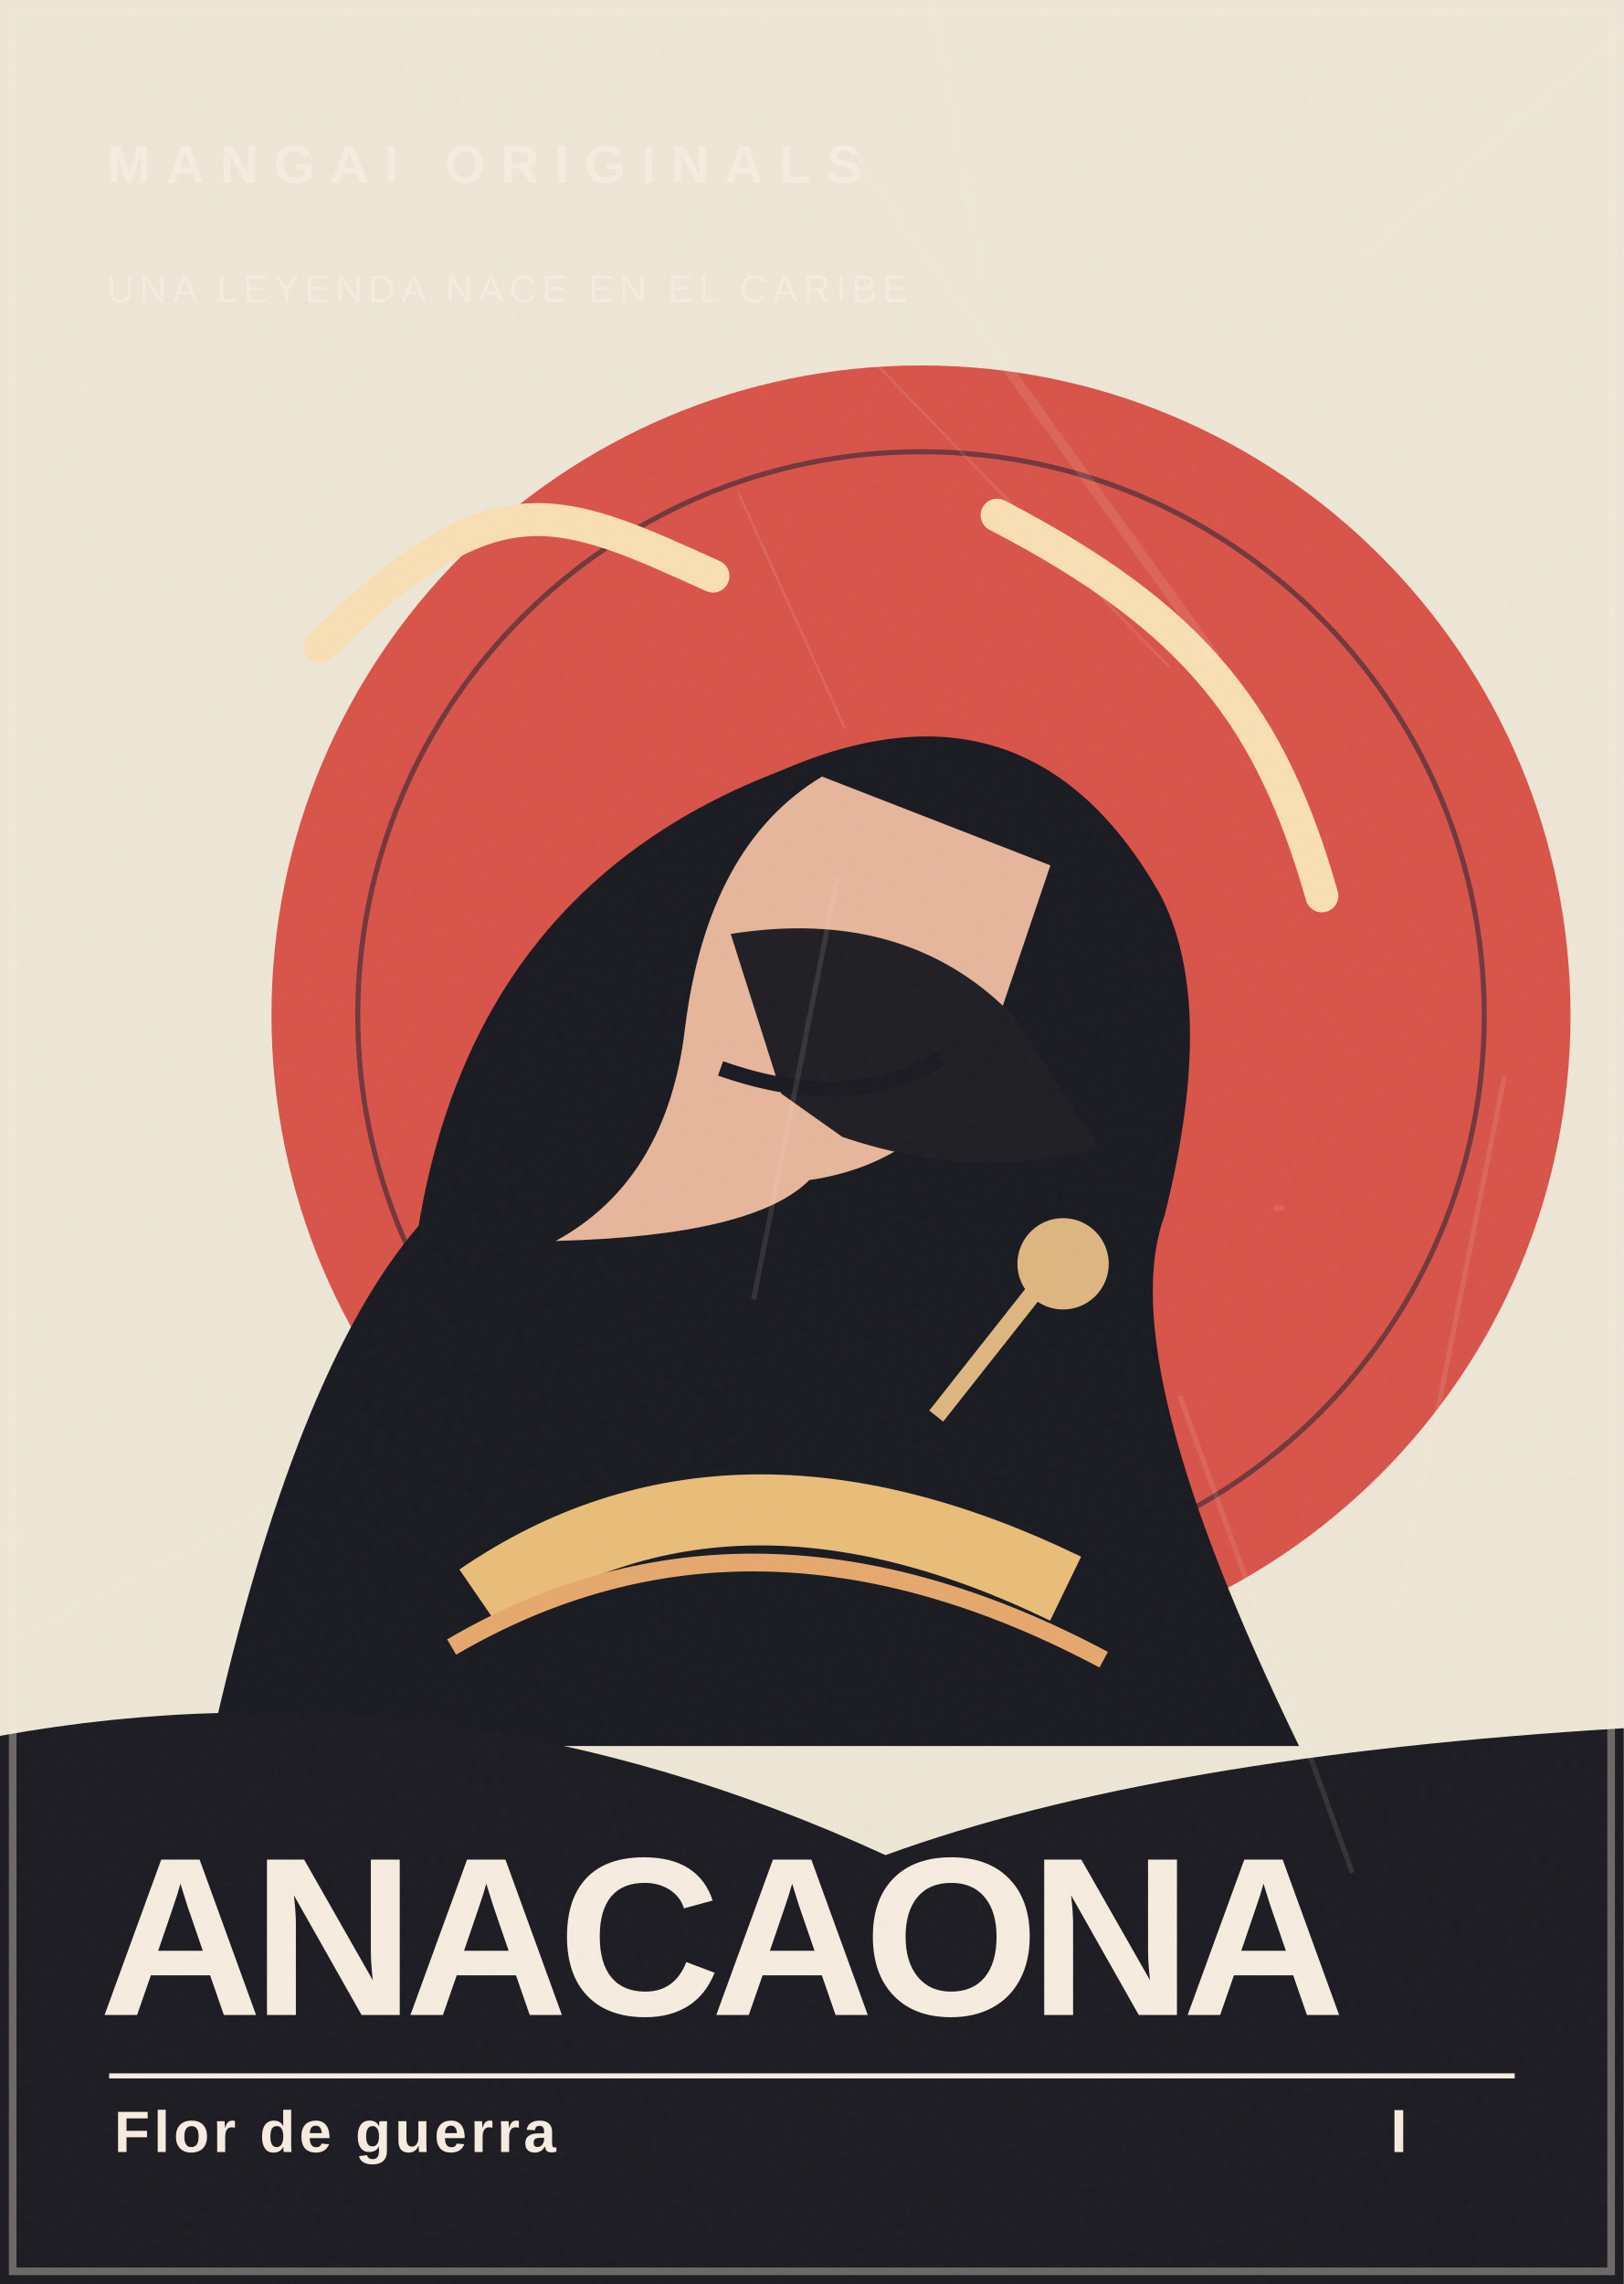
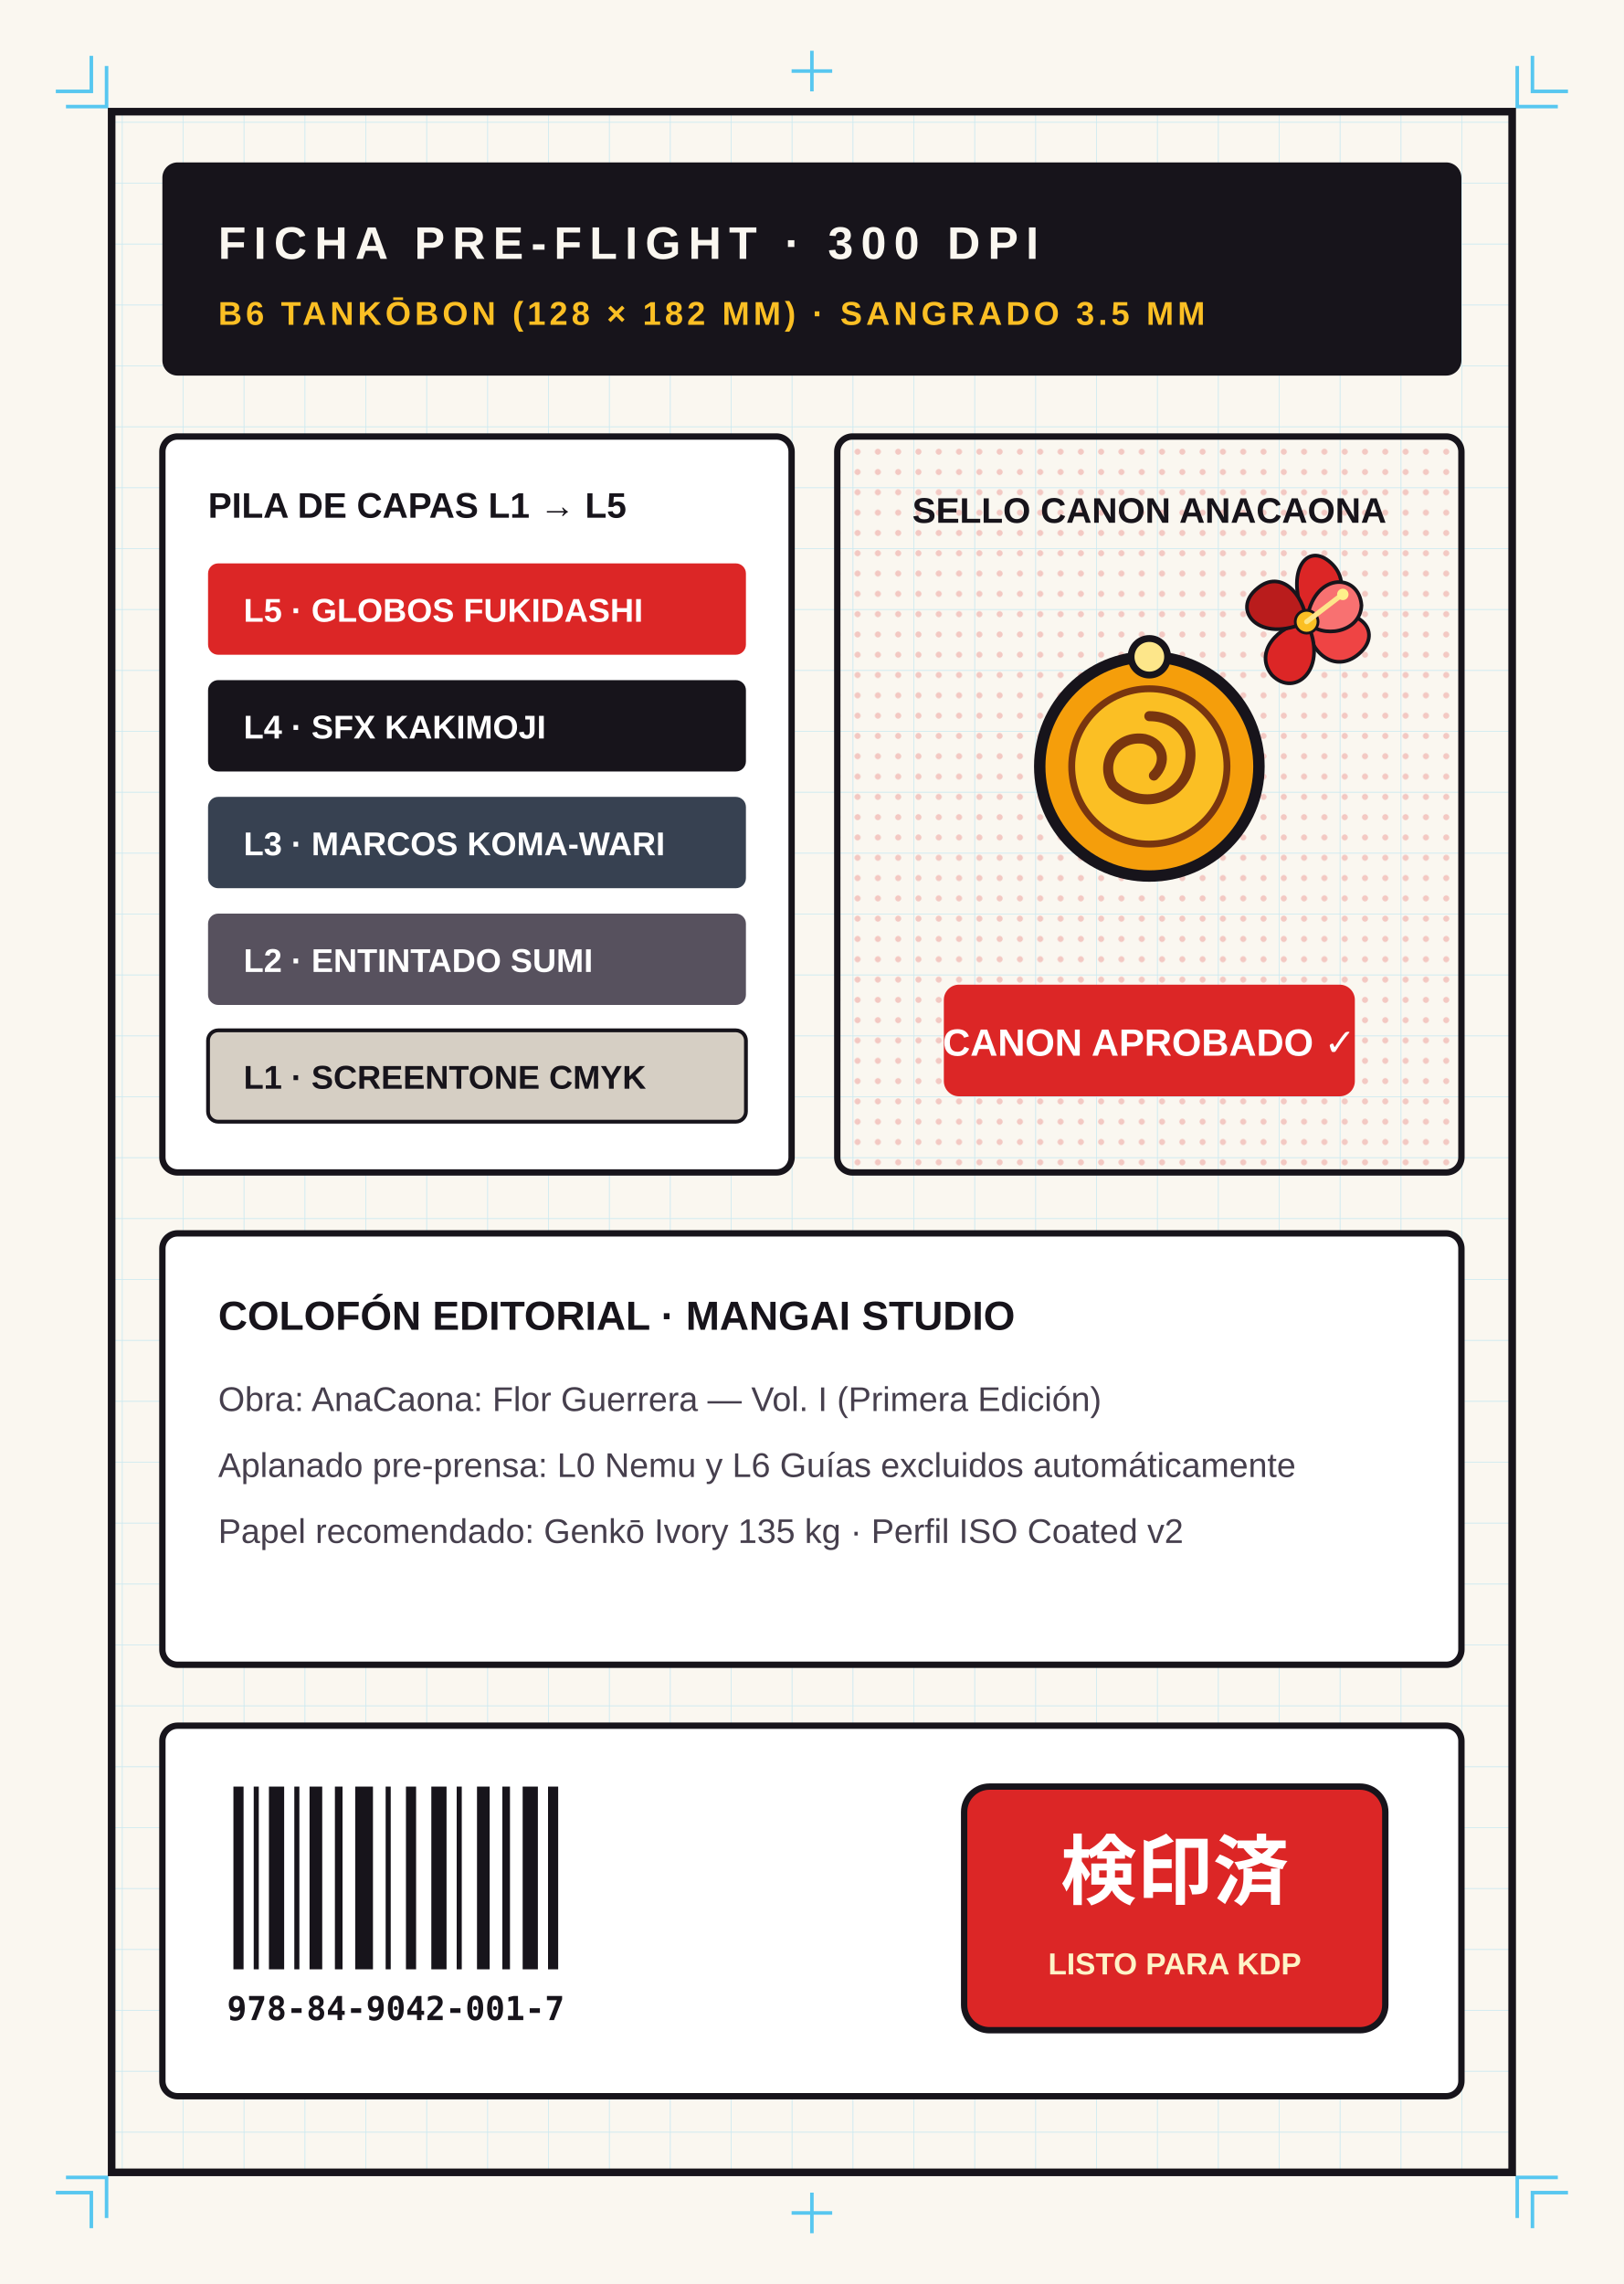
<svg xmlns="http://www.w3.org/2000/svg" width="640" height="900" viewBox="0 0 640 900">
  <defs>
-     <filter id="paper">
-       <feTurbulence type="fractalNoise" baseFrequency="0.32" numOctaves="3" seed="7" stitchTiles="stitch" result="n" />
-       <feColorMatrix in="n" type="saturate" values="0" />
-       <feComponentTransfer>
-         <feFuncA type="linear" slope="0.15" />
-       </feComponentTransfer>
-     </filter>
-     <pattern id="dots" width="14" height="14" patternUnits="userSpaceOnUse">
-       <circle cx="2" cy="2" r="1.7" fill="#14131c" opacity=".35" />
+     <pattern id="toneLight" width="8" height="8" patternUnits="userSpaceOnUse">
+       <circle cx="2" cy="2" r="1.2" fill="#17141b" opacity="0.18" />
    </pattern>
-     <linearGradient id="sky" x1="0" y1="0" x2="1" y2="1">
-       <stop stop-color="#c7a3ff" />
-       <stop offset="1" stop-color="#5c40b6" />
-     </linearGradient>
+     <pattern id="toneDense" width="6" height="6" patternUnits="userSpaceOnUse">
+       <circle cx="2" cy="2" r="1.5" fill="#17141b" opacity="0.34" />
+     </pattern>
+     <pattern id="hatch" width="10" height="10" patternUnits="userSpaceOnUse" patternTransform="rotate(35)">
+       <line x1="0" y1="0" x2="0" y2="10" stroke="#17141b" stroke-width="1.3" opacity="0.22" />
+     </pattern>
+     <pattern id="genkoGrid" width="24" height="24" patternUnits="userSpaceOnUse">
+       <path d="M24 0H0V24" fill="none" stroke="#00aeef" stroke-width="0.6" opacity="0.18" />
+     </pattern>
+     <pattern id="dotSmall" width="8" height="8" patternUnits="userSpaceOnUse">
+       <circle cx="2" cy="2" r="1.2" fill="#dc2626" opacity="0.22" />
+     </pattern>
  </defs>
-   <rect width="640" height="900" fill="#eee6d5" />
-   <circle cx="363" cy="400" r="256" fill="#d85349" />
-   <circle cx="363" cy="400" r="222" stroke="#2e2531" fill="none" stroke-width="2" opacity=".6" />
-   <path d="M83 688 Q116 540 165 483 Q187 350 307 304 Q405 261 457 352 Q480 395 459 479 Q438 536 512 688Z" fill="#191921" />
-   <path d="M324 306 Q279 333 270 405 Q263 465 219 489 Q297 487 319 465 Q374 457 394 400 L414 341Z" fill="#e6b69b" />
-   <path d="M288 368 Q358 357 400 401 L433 452 Q385 466 332 448 L308 431Z" fill="#201e24" />
-   <path d="M284 421 Q335 439 371 417" stroke="#191921" stroke-width="6" fill="none" />
-   <path d="M189 630 Q288 562 420 626" stroke="#e9bd78" stroke-width="28" fill="none" />
-   <path d="M178 649 Q296 580 435 654" stroke="#e5a86d" stroke-width="7" fill="none" />
-   <path d="M126 255 C195 187 219 199 281 227 M393 203 C472 244 501 283 521 353" stroke="#f9deb4" stroke-width="13" fill="none" stroke-linecap="round" />
-   <circle cx="419" cy="498" r="18" fill="#ddb680" />
-   <path d="M414 501 l-45 57" stroke="#ddb680" stroke-width="7" />
-   <path d="M0 684 Q177 652 349 731 Q456 692 640 681 V900 H0Z" fill="#1c1b22" />
-   <path d="M 291 194 l 42 93" stroke="#f6ecdf" stroke-width="1" opacity="0.11" />
-   <path d="M 34 588 l -112 -53" stroke="#f6ecdf" stroke-width="1" opacity="0.11" />
-   <path d="M 479 259 l -141 -196" stroke="#f6ecdf" stroke-width="4" opacity="0.11" />
-   <path d="M 388 111 l -37 -194" stroke="#f6ecdf" stroke-width="4" opacity="0.11" />
-   <path d="M 20 619 l -97 -126" stroke="#f6ecdf" stroke-width="1" opacity="0.11" />
-   <path d="M 550 639 l 43 -215" stroke="#f6ecdf" stroke-width="2" opacity="0.11" />
-   <path d="M 7 610 l -92 -92" stroke="#f6ecdf" stroke-width="4" opacity="0.11" />
-   <path d="M 107 593 l -100 52" stroke="#f6ecdf" stroke-width="3" opacity="0.11" />
-   <path d="M 533 738 l -68 -188" stroke="#f6ecdf" stroke-width="2" opacity="0.11" />
-   <path d="M 341 139 l 120 124" stroke="#f6ecdf" stroke-width="1" opacity="0.11" />
-   <path d="M 537 101 l 156 -135" stroke="#f6ecdf" stroke-width="4" opacity="0.11" />
-   <path d="M 504 477 l 0 -2" stroke="#f6ecdf" stroke-width="4" opacity="0.11" />
-   <path d="M 330 346 l -33 166" stroke="#f6ecdf" stroke-width="2" opacity="0.11" />
-   <text x="42" y="72" fill="#f6ecdf" font-family="Arial,sans-serif" font-size="21" font-weight="800" letter-spacing="6">MANGAI ORIGINALS</text>
-   <text x="42" y="119" fill="#f6ecdf" font-family="Arial,sans-serif" font-size="15" letter-spacing="2.1">UNA LEYENDA NACE EN EL CARIBE</text>
-   <text x="39" y="794" fill="#f6ecdf" font-family="Arial Black,Arial,sans-serif" font-size="89" font-weight="900" letter-spacing="-4">ANACAONA</text>
-   <path d="M43 818 H597" stroke="#f6ecdf" stroke-width="2" />
-   <text x="45" y="848" fill="#f6ecdf" font-family="Arial,sans-serif" font-size="23" font-weight="700" letter-spacing="1.5">Flor de guerra</text>
-   <text x="548" y="848" fill="#f6ecdf" font-family="Arial,sans-serif" font-size="24" font-weight="800">I</text>
-   <rect x="0" y="0" width="640" height="900" filter="url(#paper)" opacity=".26" />
-   <rect x="5" y="5" width="630" height="890" fill="none" stroke="#f6ecdf" stroke-width="3" opacity=".36" />
+   <rect width="640" height="900" fill="#faf7f0" />
+   <g stroke="#00aeef" stroke-width="1.4" opacity="0.65" fill="none">
+     <path d="M26 42 H42 V26 M22 36 H36 V22" />
+     <path d="M614 42 H598 V26 M618 36 H604 V22" />
+     <path d="M26 858 H42 V874 M22 864 H36 V878" />
+     <path d="M614 858 H598 V874 M618 864 H604 V878" />
+     <path d="M312 28 H328 M320 20 V36" />
+     <path d="M312 872 H328 M320 864 V880" />
+   </g>
+   <rect x="44" y="44" width="552" height="812" fill="url(#genkoGrid)" stroke="#17141b" stroke-width="3" />
+   <rect x="64" y="64" width="512" height="84" fill="#17141b" rx="6" />
+   <text x="86" y="102" fill="#faf7f0" font-family="Arial,sans-serif" font-size="18" font-weight="800" letter-spacing="3">FICHA PRE-FLIGHT · 300 DPI</text>
+   <text x="86" y="128" fill="#fbbf24" font-family="Arial,sans-serif" font-size="13" font-weight="700" letter-spacing="1.5">B6 TANKŌBON (128 × 182 MM) · SANGRADO 3.5 MM</text>
+   <rect x="64" y="172" width="248" height="290" fill="#ffffff" stroke="#17141b" stroke-width="2.5" rx="6" />
+   <text x="82" y="204" fill="#17141b" font-family="Arial,sans-serif" font-size="14" font-weight="800">PILA DE CAPAS L1 → L5</text>
+   <rect x="82" y="222" width="212" height="36" fill="#dc2626" rx="4" />
+   <text x="96" y="245" fill="#fff" font-family="Arial,sans-serif" font-size="13" font-weight="800">L5 · GLOBOS FUKIDASHI</text>
+   <rect x="82" y="268" width="212" height="36" fill="#17141b" rx="4" />
+   <text x="96" y="291" fill="#fff" font-family="Arial,sans-serif" font-size="13" font-weight="800">L4 · SFX KAKIMOJI</text>
+   <rect x="82" y="314" width="212" height="36" fill="#374151" rx="4" />
+   <text x="96" y="337" fill="#fff" font-family="Arial,sans-serif" font-size="13" font-weight="800">L3 · MARCOS KOMA-WARI</text>
+   <rect x="82" y="360" width="212" height="36" fill="#57515e" rx="4" />
+   <text x="96" y="383" fill="#fff" font-family="Arial,sans-serif" font-size="13" font-weight="800">L2 · ENTINTADO SUMI</text>
+   <rect x="82" y="406" width="212" height="36" fill="#d6cfc4" stroke="#17141b" stroke-width="1.5" rx="4" />
+   <text x="96" y="429" fill="#17141b" font-family="Arial,sans-serif" font-size="13" font-weight="800">L1 · SCREENTONE CMYK</text>
+   <rect x="330" y="172" width="246" height="290" fill="url(#dotSmall)" stroke="#17141b" stroke-width="2.5" rx="6" />
+   <text x="453" y="206" text-anchor="middle" fill="#17141b" font-family="Arial,sans-serif" font-size="14" font-weight="800">SELLO CANON ANACAONA</text>
+   <g transform="translate(453,302) scale(1.8)">
+     <circle cx="0" cy="0" r="24" fill="#f59e0b" stroke="#17141b" stroke-width="2.5" />
+     <circle cx="0" cy="0" r="17" fill="#fbbf24" stroke="#78350f" stroke-width="1.5" />
+     <path d="M0 -11 C7 -11 11 -5 8 2 C5 8 -3 9 -8 4 C-11 -1 -7 -7 -1 -6 C3 -5 4 -1 1 2" fill="none" stroke="#78350f" stroke-width="2.2" stroke-linecap="round" />
+     <circle cx="0" cy="-24" r="4" fill="#fde68a" stroke="#17141b" stroke-width="1.5" />
+   </g>
+   <g transform="translate(515,245) rotate(12) scale(0.9)">
+     <path d="M0 0 C-14 -18 -8 -34 4 -28 C16 -22 14 -6 0 0 Z" fill="#dc2626" stroke="#17141b" stroke-width="1.6" />
+     <path d="M0 0 C18 -14 34 -4 26 8 C18 20 4 14 0 0 Z" fill="#ef4444" stroke="#17141b" stroke-width="1.6" />
+     <path d="M0 0 C14 18 2 34 -10 26 C-20 18 -12 4 0 0 Z" fill="#dc2626" stroke="#17141b" stroke-width="1.6" />
+     <path d="M0 0 C-18 14 -34 2 -24 -10 C-16 -20 -4 -12 0 0 Z" fill="#b91c1c" stroke="#17141b" stroke-width="1.6" />
+     <path d="M0 0 C-2 -22 18 -26 22 -12 C24 0 8 6 0 0 Z" fill="#f87171" stroke="#17141b" stroke-width="1.6" />
+     <circle cx="0" cy="0" r="5" fill="#fbbf24" stroke="#17141b" stroke-width="1.2" />
+     <path d="M0 0 L12 -14" stroke="#fde68a" stroke-width="2.2" stroke-linecap="round" />
+     <circle cx="13" cy="-15" r="2.5" fill="#fef08a" />
+   </g>
+   <rect x="372" y="388" width="162" height="44" rx="6" fill="#dc2626" />
+   <text x="453" y="416" text-anchor="middle" fill="#fff" font-family="Arial,sans-serif" font-size="15" font-weight="800">CANON APROBADO ✓</text>
+   <rect x="64" y="486" width="512" height="170" fill="#ffffff" stroke="#17141b" stroke-width="2.5" rx="6" />
+   <text x="86" y="524" fill="#17141b" font-family="Arial,sans-serif" font-size="16" font-weight="800">COLOFÓN EDITORIAL · MANGAI STUDIO</text>
+   <text x="86" y="556" fill="#463f4d" font-family="Arial,sans-serif" font-size="13.5">Obra: AnaCaona: Flor Guerrera — Vol. I (Primera Edición)</text>
+   <text x="86" y="582" fill="#463f4d" font-family="Arial,sans-serif" font-size="13.5">Aplanado pre-prensa: L0 Nemu y L6 Guías excluidos automáticamente</text>
+   <text x="86" y="608" fill="#463f4d" font-family="Arial,sans-serif" font-size="13.5">Papel recomendado: Genkō Ivory 135 kg · Perfil ISO Coated v2</text>
+   <rect x="64" y="680" width="512" height="146" fill="#ffffff" stroke="#17141b" stroke-width="2.5" rx="6" />
+   <g fill="#17141b" transform="translate(92,704)">
+     <rect x="0" y="0" width="4" height="72" />
+     <rect x="8" y="0" width="2" height="72" />
+     <rect x="14" y="0" width="6" height="72" />
+     <rect x="24" y="0" width="2" height="72" />
+     <rect x="30" y="0" width="5" height="72" />
+     <rect x="40" y="0" width="3" height="72" />
+     <rect x="48" y="0" width="7" height="72" />
+     <rect x="60" y="0" width="2" height="72" />
+     <rect x="68" y="0" width="4" height="72" />
+     <rect x="78" y="0" width="6" height="72" />
+     <rect x="88" y="0" width="2" height="72" />
+     <rect x="96" y="0" width="5" height="72" />
+     <rect x="106" y="0" width="3" height="72" />
+     <rect x="114" y="0" width="6" height="72" />
+     <rect x="124" y="0" width="4" height="72" />
+     <text x="64" y="92" text-anchor="middle" font-family="monospace" font-size="13" font-weight="700">978-84-9042-001-7</text>
+   </g>
+   <rect x="380" y="704" width="166" height="96" rx="10" fill="#dc2626" stroke="#17141b" stroke-width="2.5" />
+   <text x="463" y="748" text-anchor="middle" fill="#fff" font-family="Georgia,serif" font-size="30" font-weight="900">検印済</text>
+   <text x="463" y="778" text-anchor="middle" fill="#fef3c7" font-family="Arial,sans-serif" font-size="12" font-weight="800">LISTO PARA KDP</text>
</svg>
